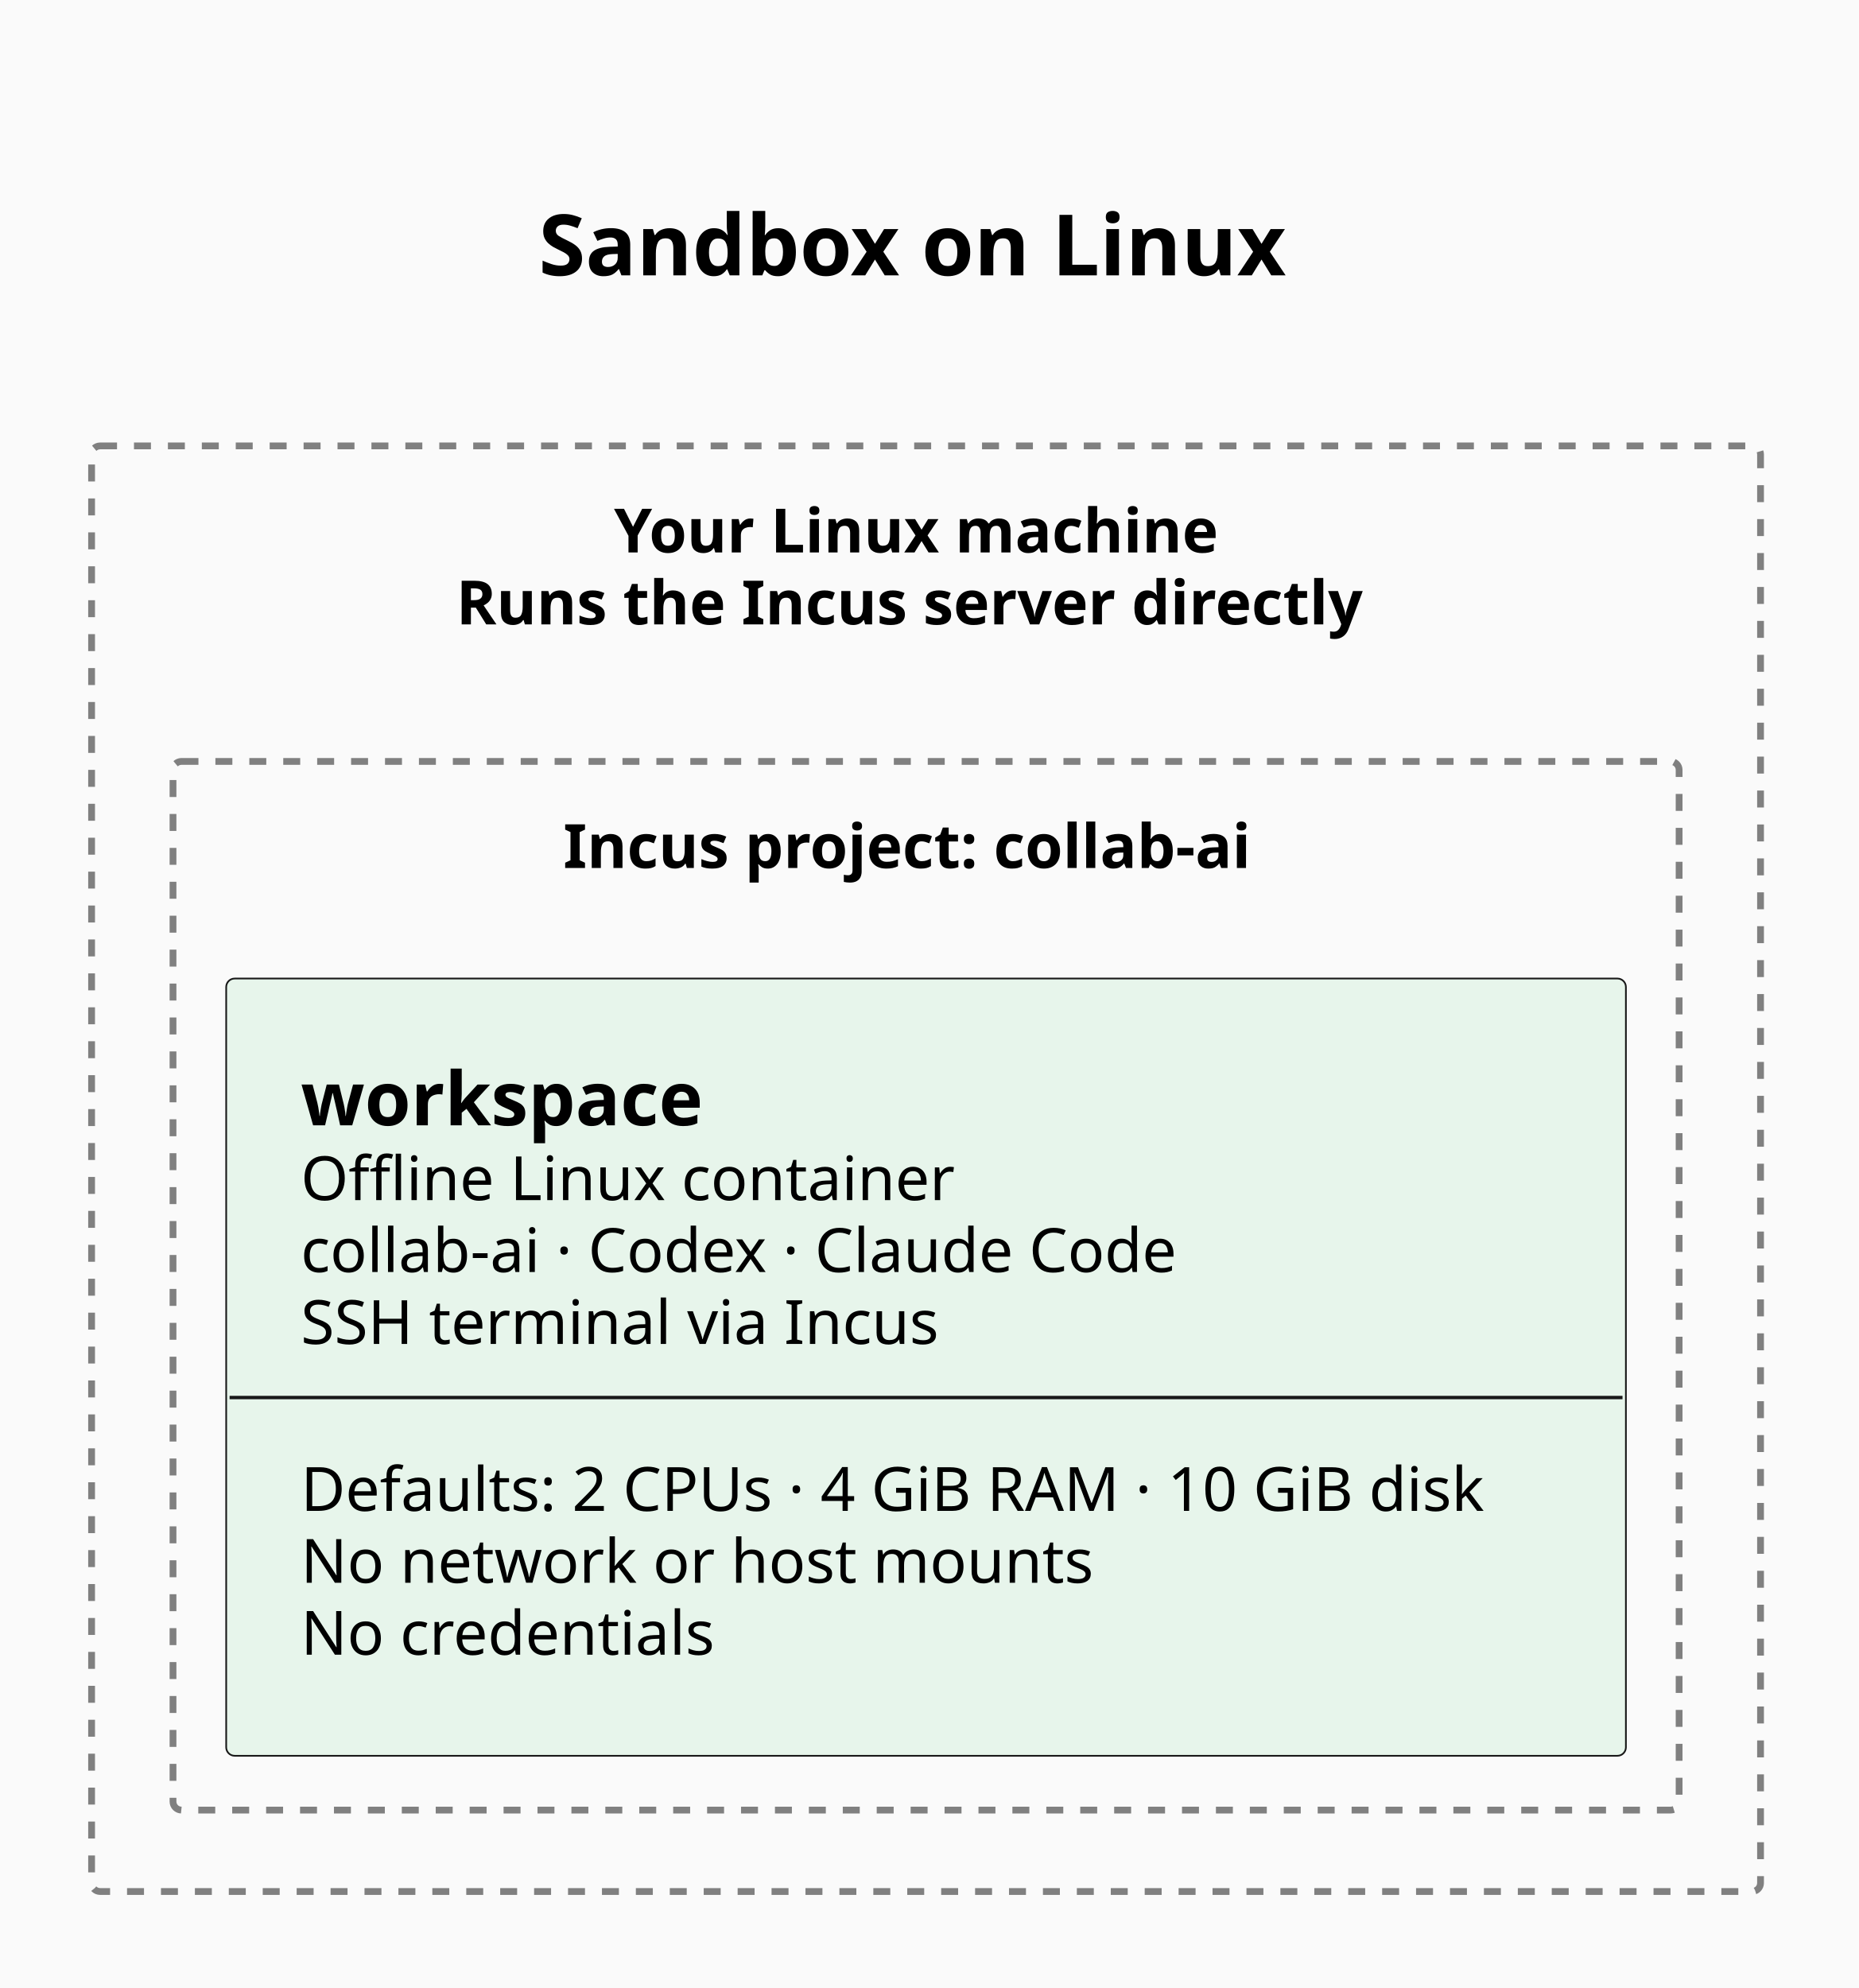
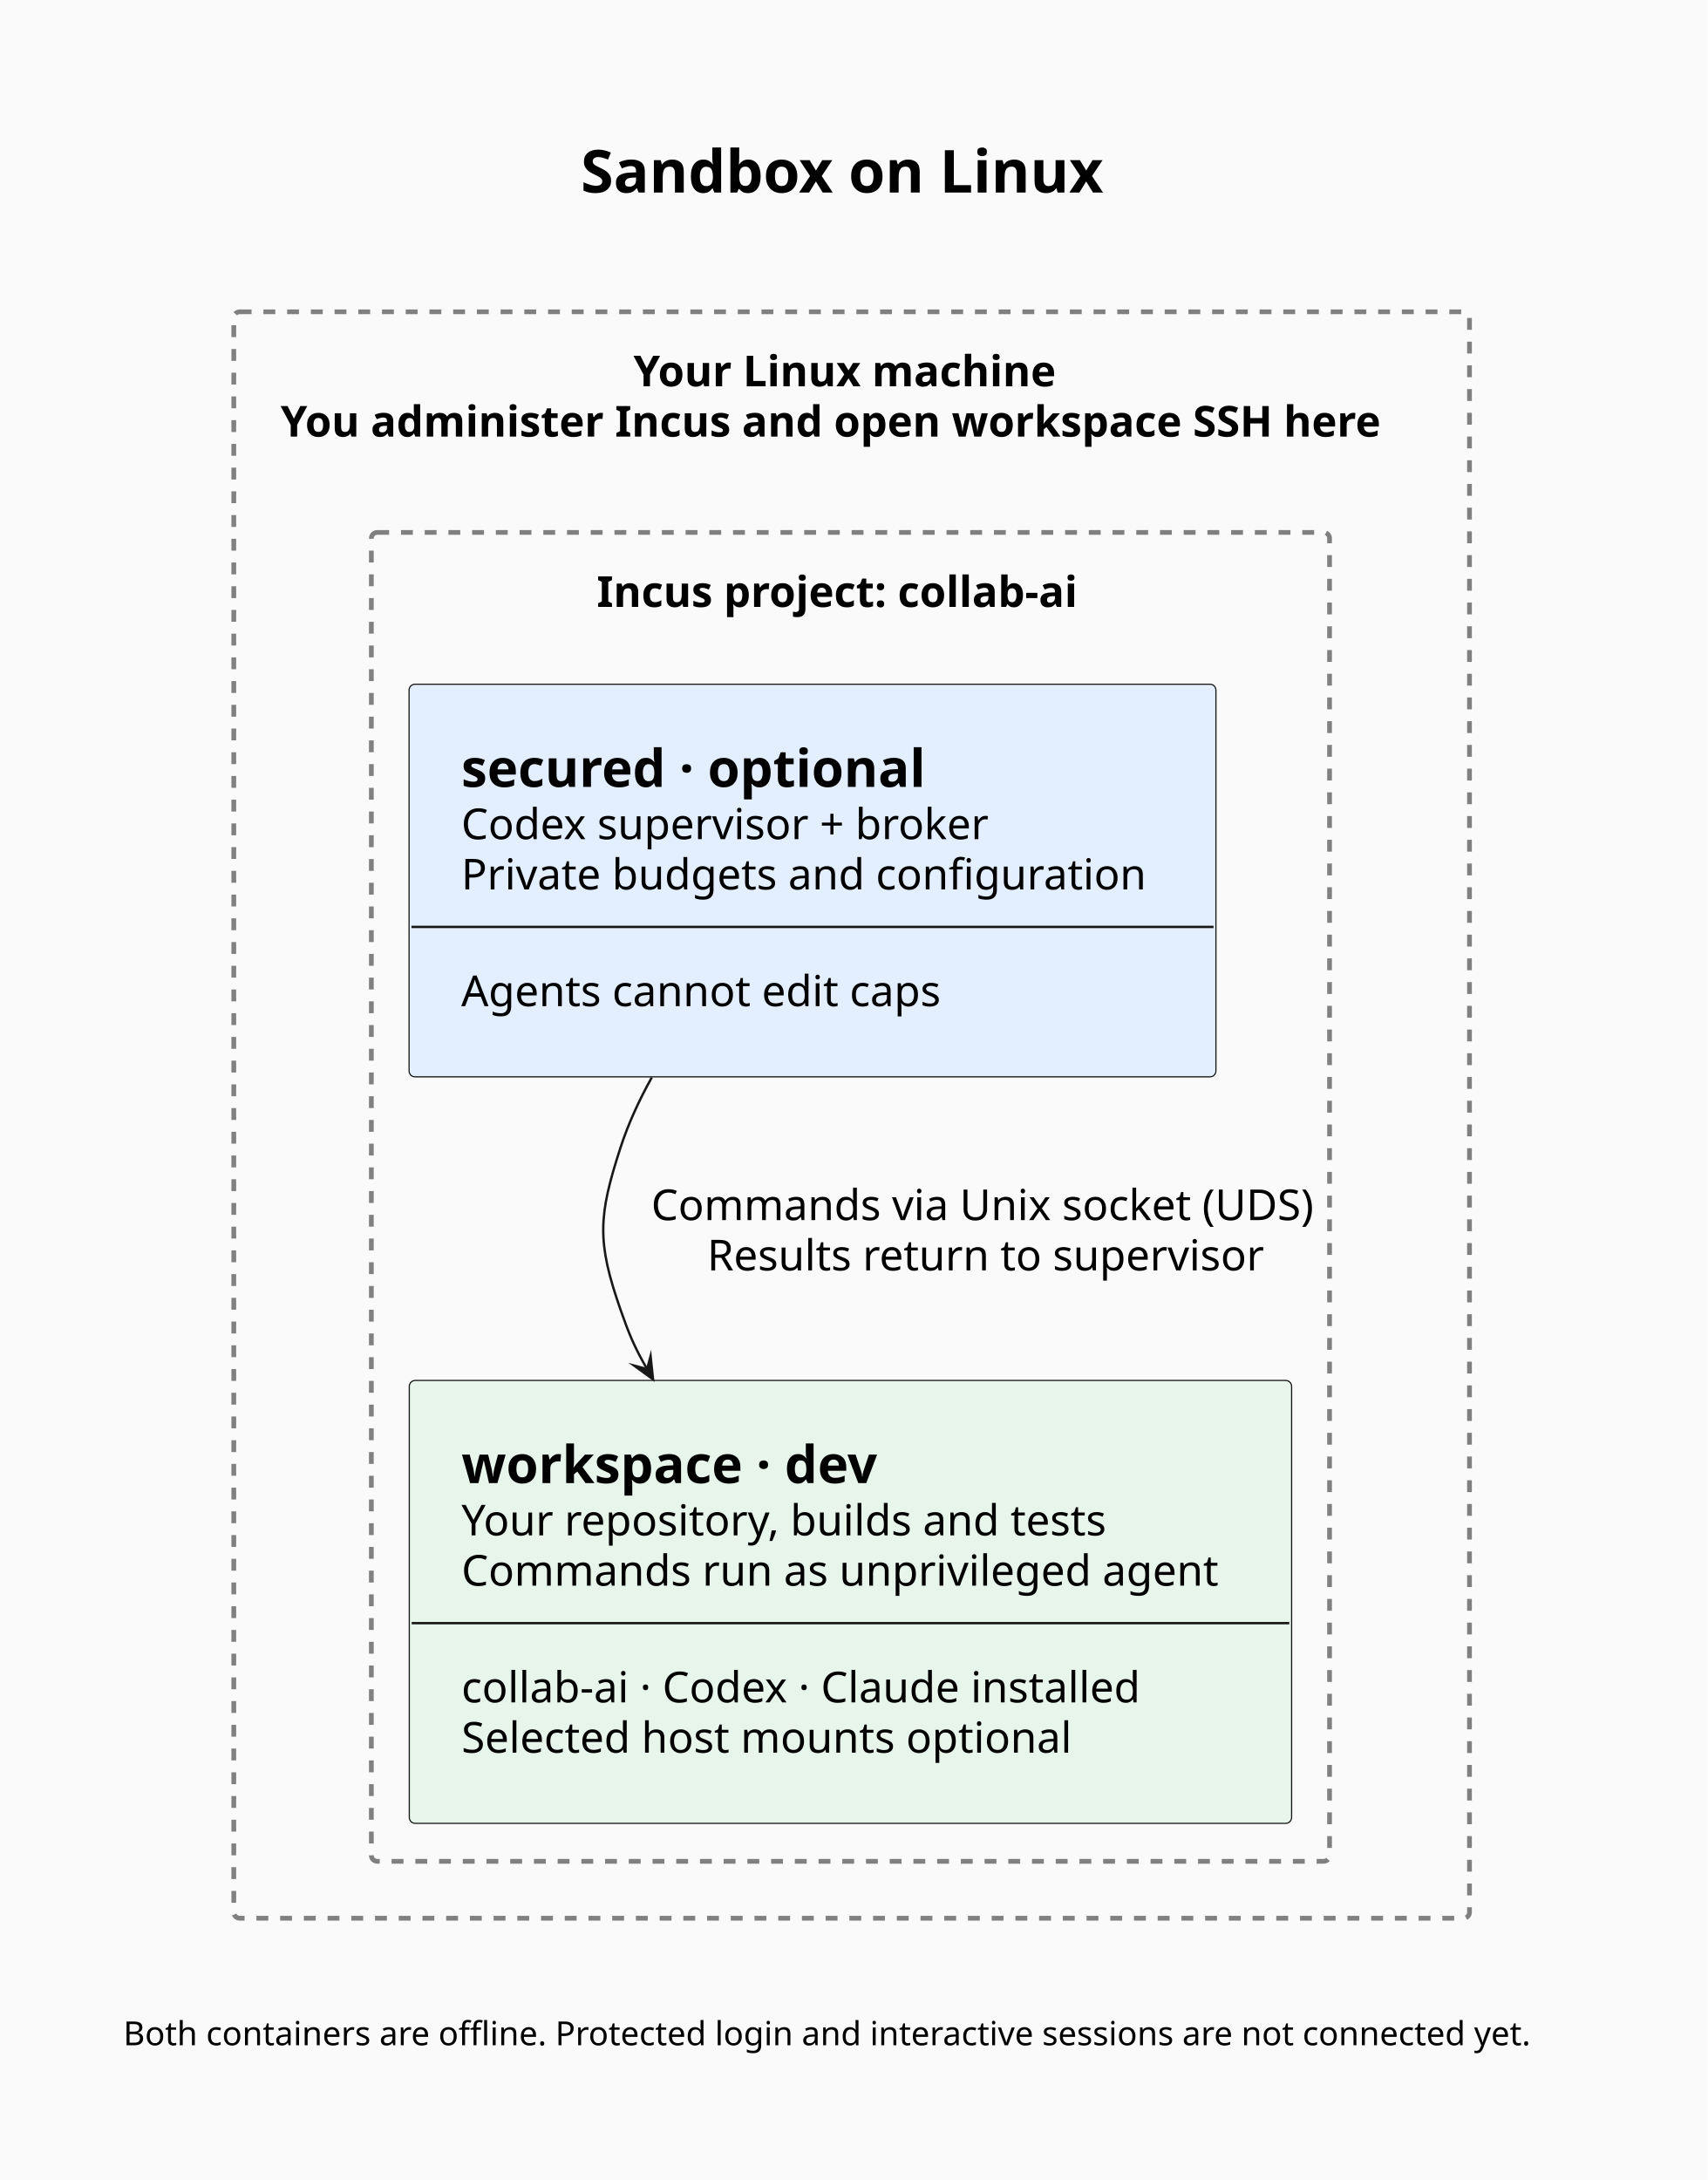
- <svg xmlns="http://www.w3.org/2000/svg" version="1.1" data-diagram-type="CLASS" style="width:548px;height:586px;background:#FAFAFA;" width="548px" height="586px" viewBox="0 0 548 586" zoomAndPan="magnify" preserveAspectRatio="none" contentStyleType="text/css">
+ <svg xmlns="http://www.w3.org/2000/svg" version="1.1" data-diagram-type="CLASS" style="width:720px;height:919px;background:#FAFAFA;" width="720px" height="919px" viewBox="0 0 720 919" zoomAndPan="magnify" preserveAspectRatio="none" contentStyleType="text/css">
  <defs />
  <g font-family="sans-serif" lengthAdjust="spacing">
-     <rect x="0" y="0" width="548" height="586" fill="#FAFAFA" style="stroke:none;" />
+     <rect x="0" y="0" width="720" height="919" fill="#FAFAFA" style="stroke:none;" />
    <g class="title" data-source-line="4">
-       <text x="158.797" y="81.17" fill="#000" font-size="25" textLength="228.406" font-weight="700">Sandbox on Linux</text>
+       <text x="244.864" y="81.17" fill="#000" font-size="25" textLength="228.406" font-weight="700">Sandbox on Linux</text>
    </g>
-     <g class="cluster" data-qualified-name="Host" id="ent0001" data-source-line="33">
-       <rect x="27" y="131.443" width="492" height="426.11" fill="none" style="stroke:#808080;stroke-width:2;stroke-dasharray:5,5;" rx="2.5" ry="2.5" />
-       <text x="181.009" y="162.846" fill="#000" font-size="18" textLength="183.981" font-weight="700">Your Linux machine</text>
-       <text x="134.476" y="184.045" fill="#000" font-size="18" textLength="277.049" font-weight="700">Runs the Incus server directly</text>
+     <g class="cluster" data-qualified-name="Host" id="ent0001" data-source-line="36">
+       <rect x="98.567" y="131.443" width="521" height="677.21" fill="none" style="stroke:#808080;stroke-width:2;stroke-dasharray:5,5;" rx="2.5" ry="2.5" />
+       <text x="267.076" y="162.846" fill="#000" font-size="18" textLength="183.981" font-weight="700">Your Linux machine</text>
+       <text x="118.313" y="184.045" fill="#000" font-size="18" textLength="481.509" font-weight="700">You administer Incus and open workspace SSH here</text>
    </g>
-     <g class="cluster" data-qualified-name="Host.Project" id="ent0002" data-source-line="34">
-       <rect x="51" y="224.443" width="444" height="309.11" fill="none" style="stroke:#808080;stroke-width:2;stroke-dasharray:5,5;" rx="2.5" ry="2.5" />
-       <text x="166.037" y="255.846" fill="#000" font-size="18" textLength="213.926" font-weight="700">Incus project: collab-ai</text>
+     <g class="cluster" data-qualified-name="Host.Project" id="ent0002" data-source-line="37">
+       <rect x="156.567" y="224.443" width="404" height="560.21" fill="none" style="stroke:#808080;stroke-width:2;stroke-dasharray:5,5;" rx="2.5" ry="2.5" />
+       <text x="251.604" y="255.846" fill="#000" font-size="18" textLength="213.926" font-weight="700">Incus project: collab-ai</text>
    </g>
-     <g class="entity" data-qualified-name="Host.Project.Workspace" id="ent0003" data-source-line="35">
-       <rect x="66.68" y="288.443" width="412.631" height="229.105" fill="#E7F5EB" style="stroke:#181818;stroke-width:0.5;" rx="2.5" ry="2.5" />
-       <text x="88.68" y="331.713" fill="#000" font-size="22" textLength="121.505" font-weight="700">workspace</text>
-       <text x="88.68" y="353.756" fill="#000" font-size="18" textLength="200.285">Offline Linux container</text>
-       <text x="88.68" y="374.955" fill="#000" font-size="18" textLength="278.279">collab-ai · Codex · Claude Code</text>
-       <text x="88.68" y="396.154" fill="#000" font-size="18" textLength="192.533">SSH terminal via Incus</text>
-       <line x1="67.68" y1="411.951" x2="478.311" y2="411.951" style="stroke:#181818;stroke-width:1;" />
-       <text x="88.68" y="445.354" fill="#000" font-size="18" textLength="368.631">Defaults: 2 CPUs · 4 GiB RAM · 10 GiB disk</text>
-       <text x="88.68" y="466.553" fill="#000" font-size="18" textLength="240.548">No network or host mounts</text>
-       <text x="88.68" y="487.752" fill="#000" font-size="18" textLength="125.446">No credentials</text>
+     <g class="entity" data-qualified-name="Host.Project.Secured" id="ent0003" data-source-line="38">
+       <rect x="172.477" y="288.443" width="340.183" height="165.508" fill="#E3EFFF" style="stroke:#181818;stroke-width:0.5;" rx="2.5" ry="2.5" />
+       <text x="194.477" y="331.713" fill="#000" font-size="22" textLength="210.794" font-weight="700">secured · optional</text>
+       <text x="194.477" y="353.756" fill="#000" font-size="18" textLength="236.153">Codex supervisor + broker</text>
+       <text x="194.477" y="374.955" fill="#000" font-size="18" textLength="296.183">Private budgets and configuration</text>
+       <line x1="173.477" y1="390.752" x2="511.66" y2="390.752" style="stroke:#181818;stroke-width:1;" />
+       <text x="194.477" y="424.154" fill="#000" font-size="18" textLength="210.085">Agents cannot edit caps</text>
+     </g>
+     <g class="entity" data-qualified-name="Host.Project.Workspace" id="ent0004" data-source-line="45">
+       <rect x="172.567" y="581.943" width="372.008" height="186.707" fill="#E7F5EB" style="stroke:#181818;stroke-width:0.5;" rx="2.5" ry="2.5" />
+       <text x="194.567" y="625.213" fill="#000" font-size="22" textLength="190.577" font-weight="700">workspace · dev</text>
+       <text x="194.567" y="647.256" fill="#000" font-size="18" textLength="285.697">Your repository, builds and tests</text>
+       <text x="194.567" y="668.455" fill="#000" font-size="18" textLength="328.008">Commands run as unprivileged agent</text>
+       <line x1="173.567" y1="684.252" x2="543.575" y2="684.252" style="stroke:#181818;stroke-width:1;" />
+       <text x="194.567" y="717.654" fill="#000" font-size="18" textLength="307.397">collab-ai · Codex · Claude installed</text>
+       <text x="194.567" y="738.854" fill="#000" font-size="18" textLength="265.289">Selected host mounts optional</text>
+     </g>
+     <g class="link" data-entity-1="ent0003" data-entity-2="ent0004" id="lnk5" data-source-line="54" data-link-type="dependency">
+       <path d="M274.797,454.223 C269.447,463.813 264.857,473.803 261.567,483.943 C252.247,512.693 251.627,523.403 261.567,551.943 C265.087,562.053 267.336,567.634 272.836,577.154" style="stroke:#181818;stroke-width:1;" fill="none" id="Secured-to-Workspace" codeLine="54" />
+       <polygon points="275.337,581.483,274.298,571.689,272.836,577.154,267.371,575.691,275.337,581.483" fill="#181818" style="stroke:#181818;stroke-width:1;stroke-linejoin:miter;stroke-miterlimit:10;" />
+       <text x="274.567" y="514.346" fill="#000" font-size="18" textLength="289.951">Commands via Unix socket (UDS)</text>
+       <text x="298.161" y="535.545" fill="#000" font-size="18" textLength="242.763">Results return to supervisor</text>
+     </g>
+     <g class="caption" data-source-line="57">
+       <text x="52" y="862.189" fill="#000" font-size="14" textLength="614.134">Both containers are offline. Protected login and interactive sessions are not connected yet.</text>
    </g>
  </g>
</svg>
